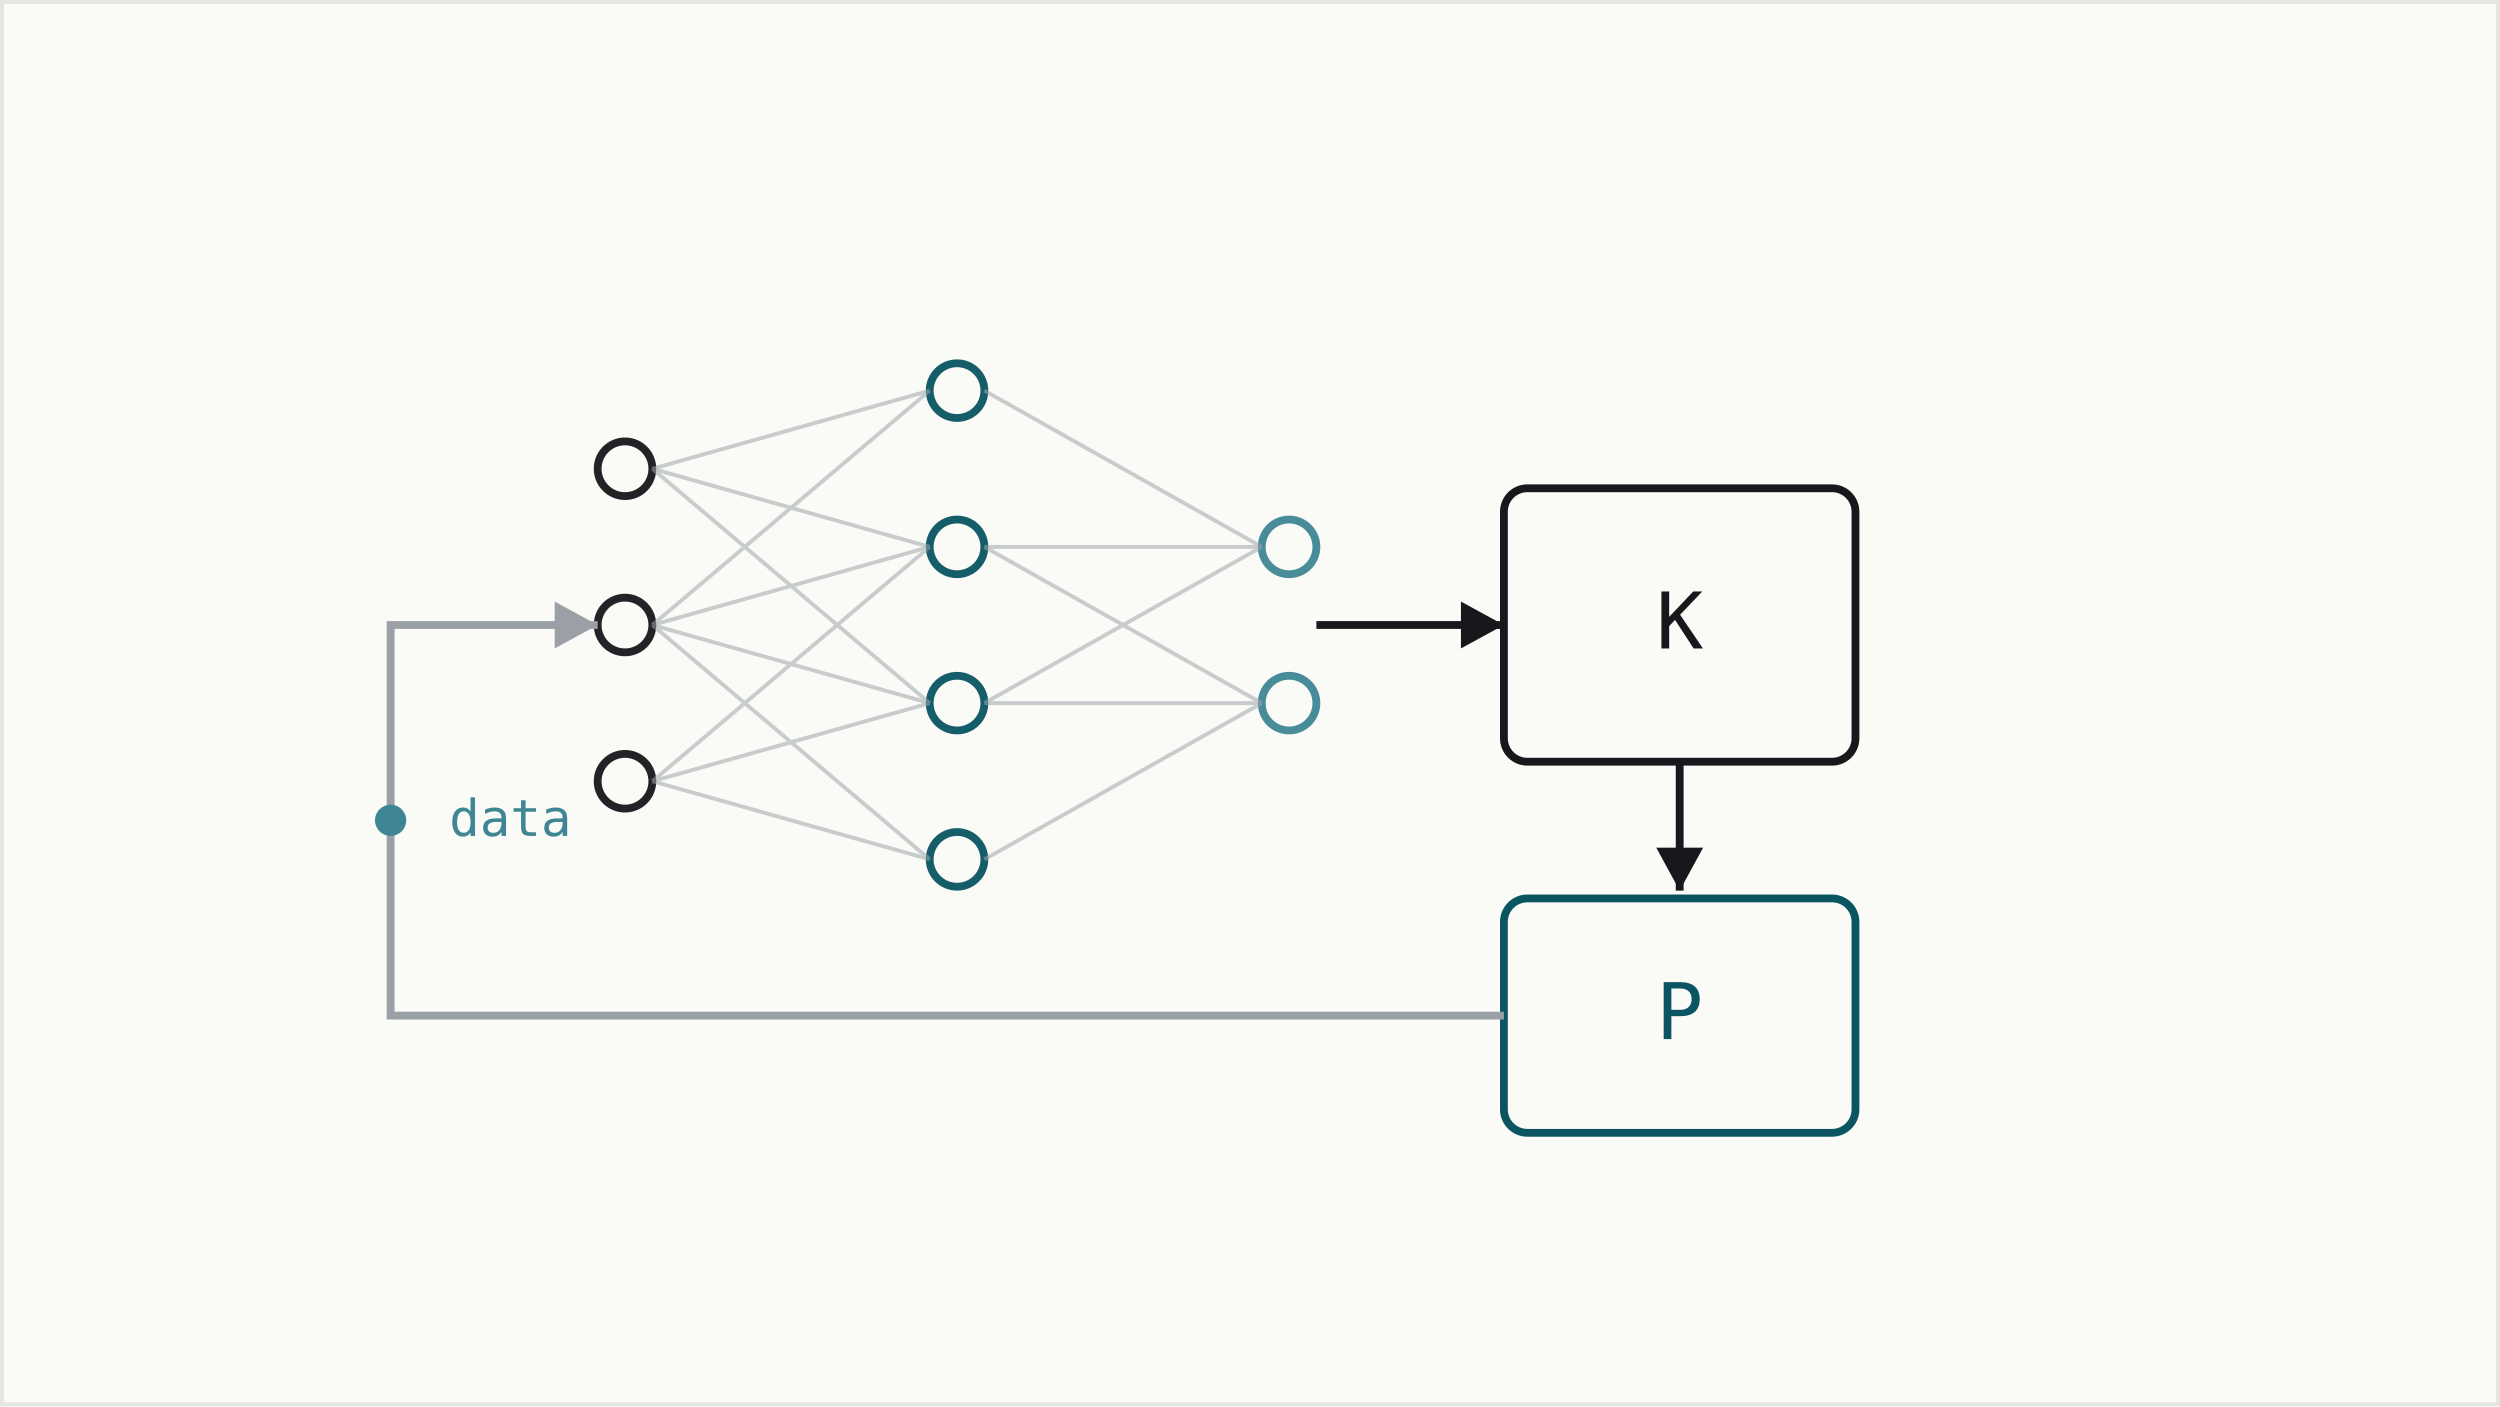
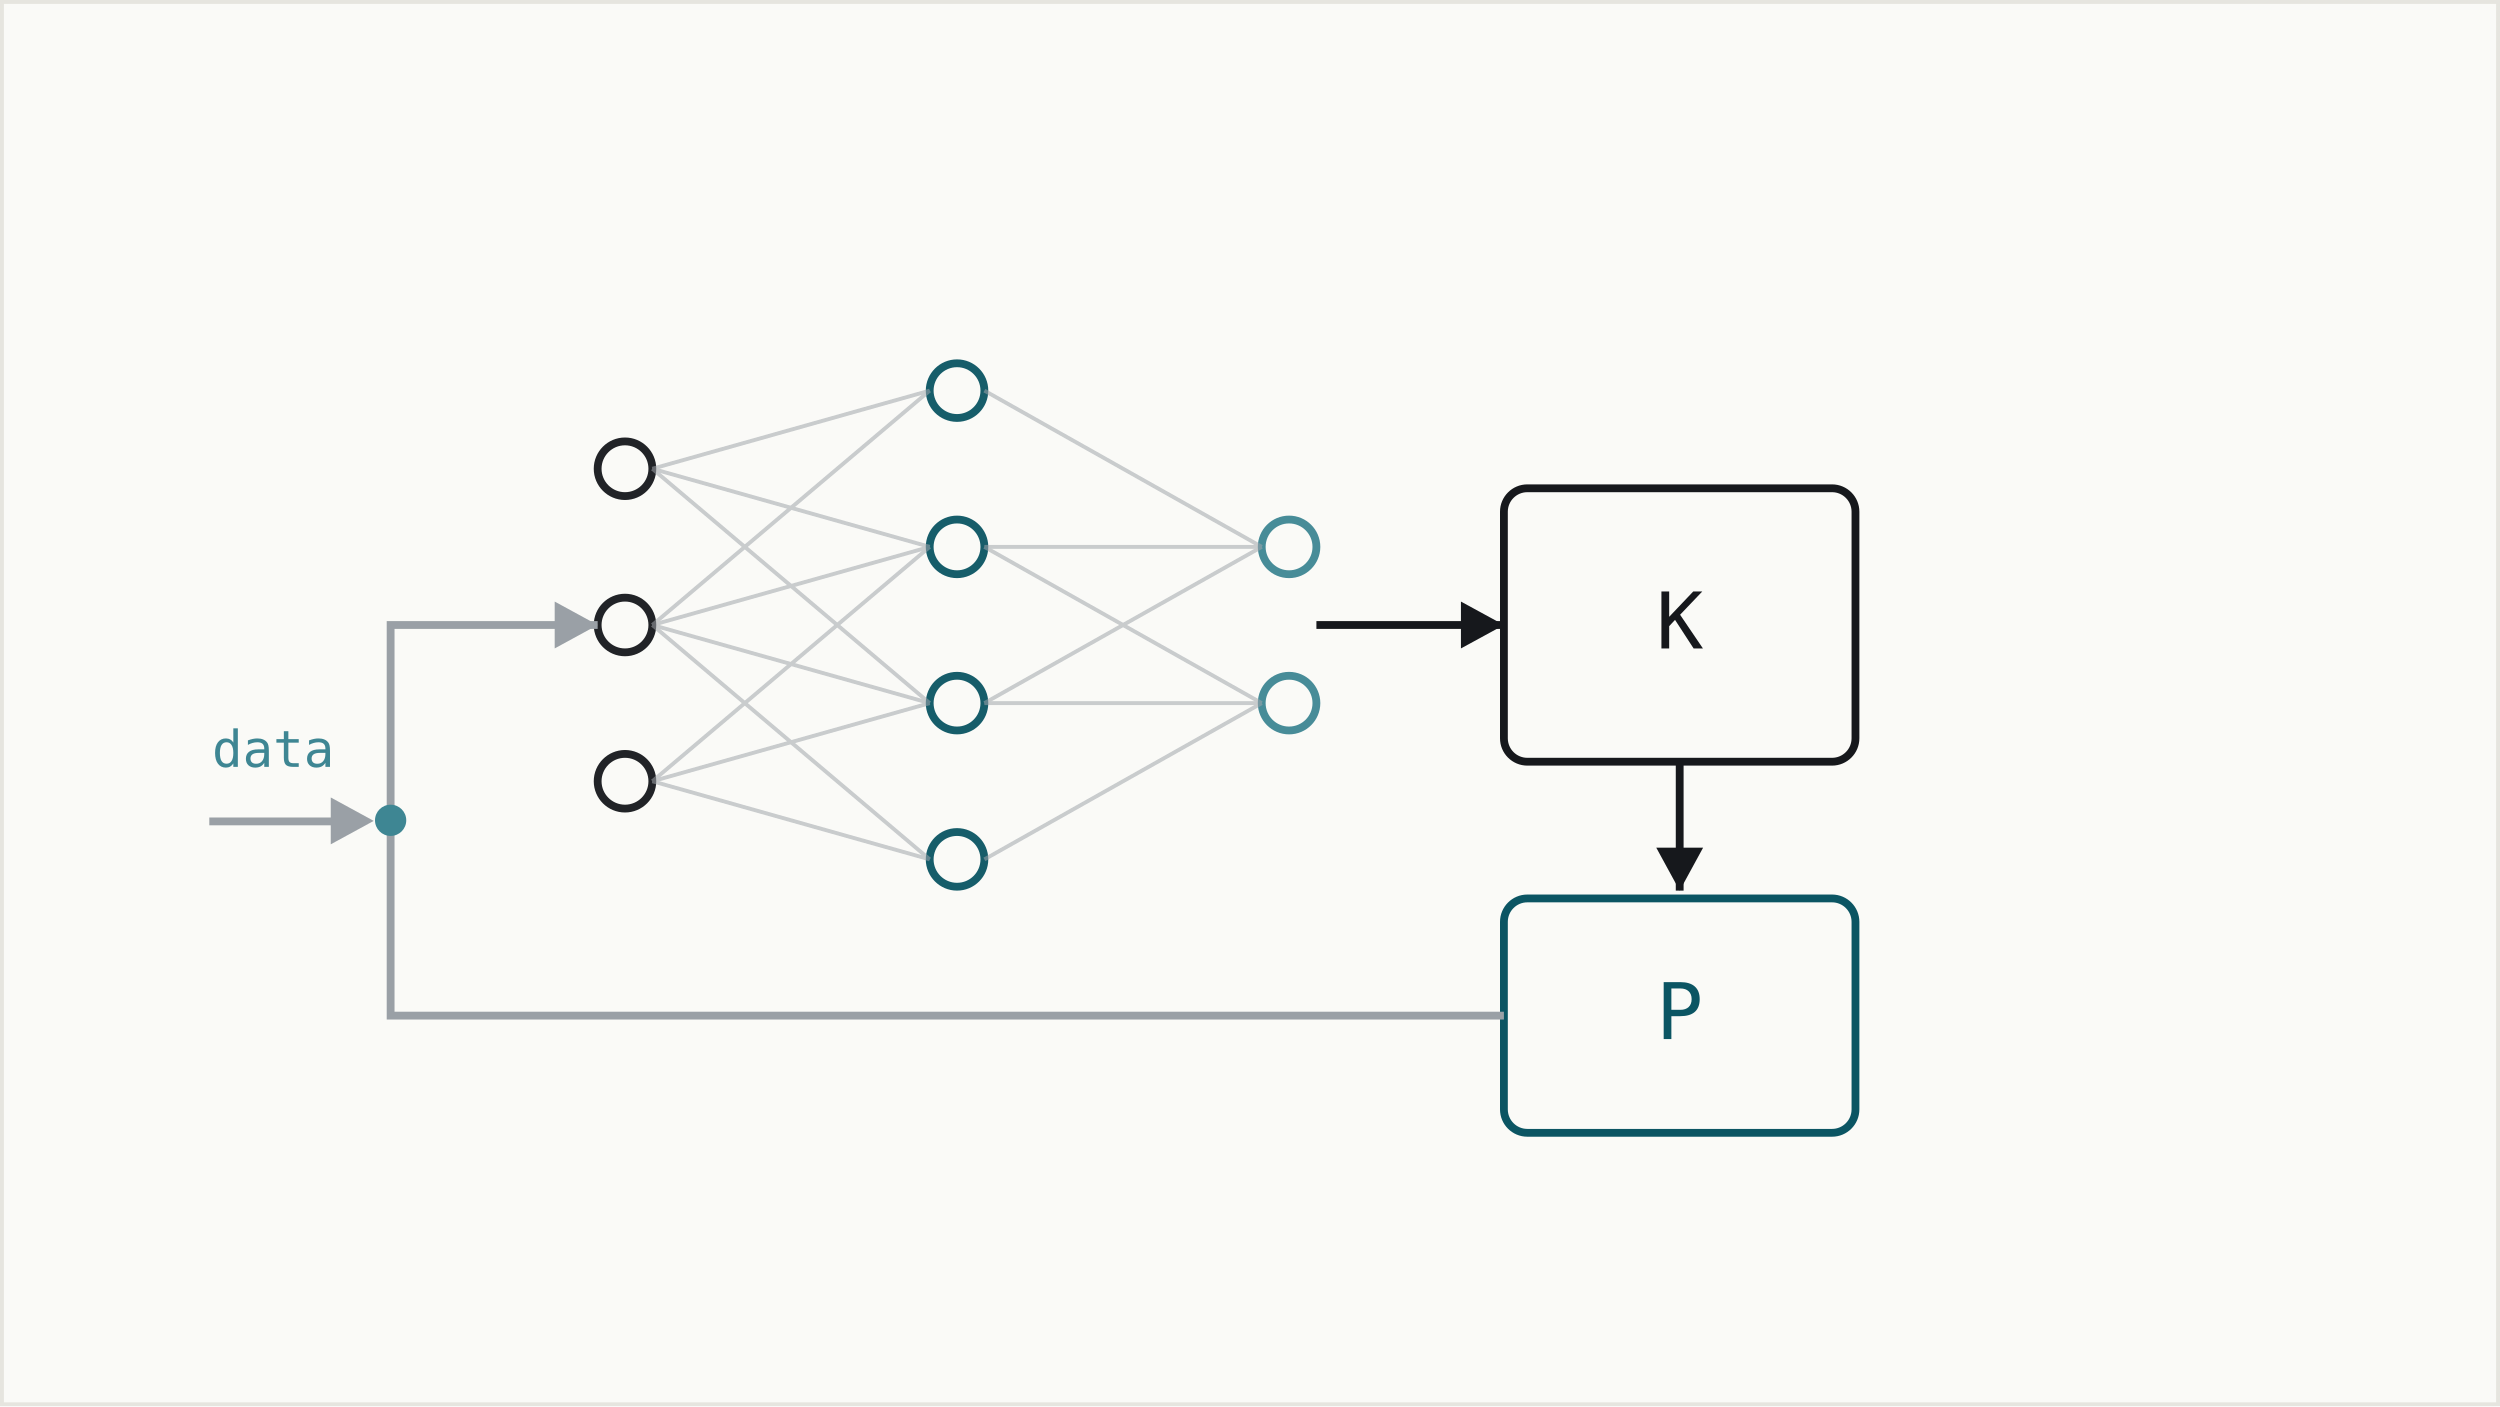
- <svg xmlns="http://www.w3.org/2000/svg" width="640" height="360" viewBox="0 0 640 360" role="img">
-   <rect width="640" height="360" fill="#FAFAF7" />
-   <rect x="0.5" y="0.5" width="639" height="359" fill="none" stroke="#E6E5DF" />
+ <svg xmlns="http://www.w3.org/2000/svg" width="640" height="360" viewBox="0 0 640 360" role="img" version="1.1" id="svg28">
+   <defs id="defs28" />
+   <rect width="640" height="360" fill="#fafaf7" id="rect1" x="0.586" y="-0.391" />
+   <polygon points="436,217 430,228 424,217 " fill="#16181c" id="polygon27-5" transform="rotate(-90,253.9103,386.237)" style="fill:#9aa0a6" />
+   <line x1="53.58" y1="210.28" x2="86.58" y2="210.28" stroke="#16181c" stroke-width="2" id="line27-9" style="fill:#9aa0a6;fill-opacity:1;stroke:#9aa0a6" />
+   <rect x="0.5" y="0.5" width="639" height="359" fill="none" stroke="#E6E5DF" id="rect2" />
  <g id="nn" opacity="0.95">
-     <circle cx="160" cy="120" r="7" fill="none" stroke="#16181C" stroke-width="2" />
-     <circle cx="160" cy="160" r="7" fill="none" stroke="#16181C" stroke-width="2" />
-     <circle cx="160" cy="200" r="7" fill="none" stroke="#16181C" stroke-width="2" />
-     <circle cx="245" cy="100" r="7" fill="none" stroke="#0B5563" stroke-width="2" />
-     <circle cx="245" cy="140" r="7" fill="none" stroke="#0B5563" stroke-width="2" />
-     <circle cx="245" cy="180" r="7" fill="none" stroke="#0B5563" stroke-width="2" />
-     <circle cx="245" cy="220" r="7" fill="none" stroke="#0B5563" stroke-width="2" />
-     <circle cx="330" cy="140" r="7" fill="none" stroke="#3E8693" stroke-width="2" />
-     <circle cx="330" cy="180" r="7" fill="none" stroke="#3E8693" stroke-width="2" />
-     <g stroke="#9AA0A6" stroke-width="1" opacity="0.55">
-       <line x1="167" y1="120" x2="238" y2="100" />
-       <line x1="167" y1="120" x2="238" y2="140" />
-       <line x1="167" y1="120" x2="238" y2="180" />
-       <line x1="167" y1="160" x2="238" y2="100" />
-       <line x1="167" y1="160" x2="238" y2="140" />
-       <line x1="167" y1="160" x2="238" y2="180" />
-       <line x1="167" y1="160" x2="238" y2="220" />
-       <line x1="167" y1="200" x2="238" y2="140" />
-       <line x1="167" y1="200" x2="238" y2="180" />
-       <line x1="167" y1="200" x2="238" y2="220" />
+     <circle cx="160" cy="120" r="7" fill="none" stroke="#16181C" stroke-width="2" id="circle2" />
+     <circle cx="160" cy="160" r="7" fill="none" stroke="#16181C" stroke-width="2" id="circle3" />
+     <circle cx="160" cy="200" r="7" fill="none" stroke="#16181C" stroke-width="2" id="circle4" />
+     <circle cx="245" cy="100" r="7" fill="none" stroke="#0B5563" stroke-width="2" id="circle5" />
+     <circle cx="245" cy="140" r="7" fill="none" stroke="#0B5563" stroke-width="2" id="circle6" />
+     <circle cx="245" cy="180" r="7" fill="none" stroke="#0B5563" stroke-width="2" id="circle7" />
+     <circle cx="245" cy="220" r="7" fill="none" stroke="#0B5563" stroke-width="2" id="circle8" />
+     <circle cx="330" cy="140" r="7" fill="none" stroke="#3E8693" stroke-width="2" id="circle9" />
+     <circle cx="330" cy="180" r="7" fill="none" stroke="#3E8693" stroke-width="2" id="circle10" />
+     <g stroke="#9AA0A6" stroke-width="1" opacity="0.55" id="g19">
+       <line x1="167" y1="120" x2="238" y2="100" id="line10" />
+       <line x1="167" y1="120" x2="238" y2="140" id="line11" />
+       <line x1="167" y1="120" x2="238" y2="180" id="line12" />
+       <line x1="167" y1="160" x2="238" y2="100" id="line13" />
+       <line x1="167" y1="160" x2="238" y2="140" id="line14" />
+       <line x1="167" y1="160" x2="238" y2="180" id="line15" />
+       <line x1="167" y1="160" x2="238" y2="220" id="line16" />
+       <line x1="167" y1="200" x2="238" y2="140" id="line17" />
+       <line x1="167" y1="200" x2="238" y2="180" id="line18" />
+       <line x1="167" y1="200" x2="238" y2="220" id="line19" />
    </g>
-     <g stroke="#9AA0A6" stroke-width="1" opacity="0.55">
-       <line x1="252" y1="100" x2="323" y2="140" />
-       <line x1="252" y1="140" x2="323" y2="140" />
-       <line x1="252" y1="180" x2="323" y2="140" />
-       <line x1="252" y1="140" x2="323" y2="180" />
-       <line x1="252" y1="180" x2="323" y2="180" />
-       <line x1="252" y1="220" x2="323" y2="180" />
+     <g stroke="#9AA0A6" stroke-width="1" opacity="0.55" id="g25">
+       <line x1="252" y1="100" x2="323" y2="140" id="line20" />
+       <line x1="252" y1="140" x2="323" y2="140" id="line21" />
+       <line x1="252" y1="180" x2="323" y2="140" id="line22" />
+       <line x1="252" y1="140" x2="323" y2="180" id="line23" />
+       <line x1="252" y1="180" x2="323" y2="180" id="line24" />
+       <line x1="252" y1="220" x2="323" y2="180" id="line25" />
    </g>
  </g>
-   <line x1="337" y1="160" x2="385" y2="160" stroke="#16181C" stroke-width="2" />
-   <polygon points="385,160 374,154 374,166" fill="#16181C" />
-   <rect x="385" y="125" width="90" height="70" rx="6" fill="none" stroke="#16181C" stroke-width="2" />
-   <text x="430" y="166" font-family="monospace" font-size="20" fill="#16181C" text-anchor="middle">K</text>
-   <rect x="385" y="230" width="90" height="60" rx="6" fill="none" stroke="#0B5563" stroke-width="2" />
-   <text x="430" y="266" font-family="monospace" font-size="20" fill="#0B5563" text-anchor="middle">P</text>
-   <line x1="430" y1="195" x2="430" y2="228" stroke="#16181C" stroke-width="2" />
-   <polygon points="430,228 424,217 436,217" fill="#16181C" />
-   <path d="M385 260 H 100 V 160 H 153" fill="none" stroke="#9AA0A6" stroke-width="2" />
-   <polygon points="153,160 142,154 142,166" fill="#9AA0A6" />
-   <circle cx="100" cy="210" r="4" fill="#3E8693" />
-   <text x="115" y="214" font-family="monospace" font-size="13" fill="#3E8693">data</text>
+   <line x1="337" y1="160" x2="385" y2="160" stroke="#16181C" stroke-width="2" id="line26" />
+   <polygon points="385,160 374,154 374,166" fill="#16181C" id="polygon26" />
+   <rect x="385" y="125" width="90" height="70" rx="6" fill="none" stroke="#16181C" stroke-width="2" id="rect26" />
+   <text x="430" y="166" font-family="monospace" font-size="20" fill="#16181C" text-anchor="middle" id="text26">K</text>
+   <rect x="385" y="230" width="90" height="60" rx="6" fill="none" stroke="#0B5563" stroke-width="2" id="rect27" />
+   <text x="430" y="266" font-family="monospace" font-size="20" fill="#0B5563" text-anchor="middle" id="text27">P</text>
+   <line x1="430" y1="195" x2="430" y2="228" stroke="#16181C" stroke-width="2" id="line27" />
+   <polygon points="430,228 424,217 436,217" fill="#16181C" id="polygon27" />
+   <path d="M385 260 H 100 V 160 H 153" fill="none" stroke="#9AA0A6" stroke-width="2" id="path27" />
+   <polygon points="153,160 142,154 142,166" fill="#9AA0A6" id="polygon28" />
+   <circle cx="100" cy="210" r="4" fill="#3E8693" id="circle28" />
+   <text x="54.279" y="196.322" font-family="monospace" font-size="13px" fill="#3e8693" id="text28">data</text>
</svg>
